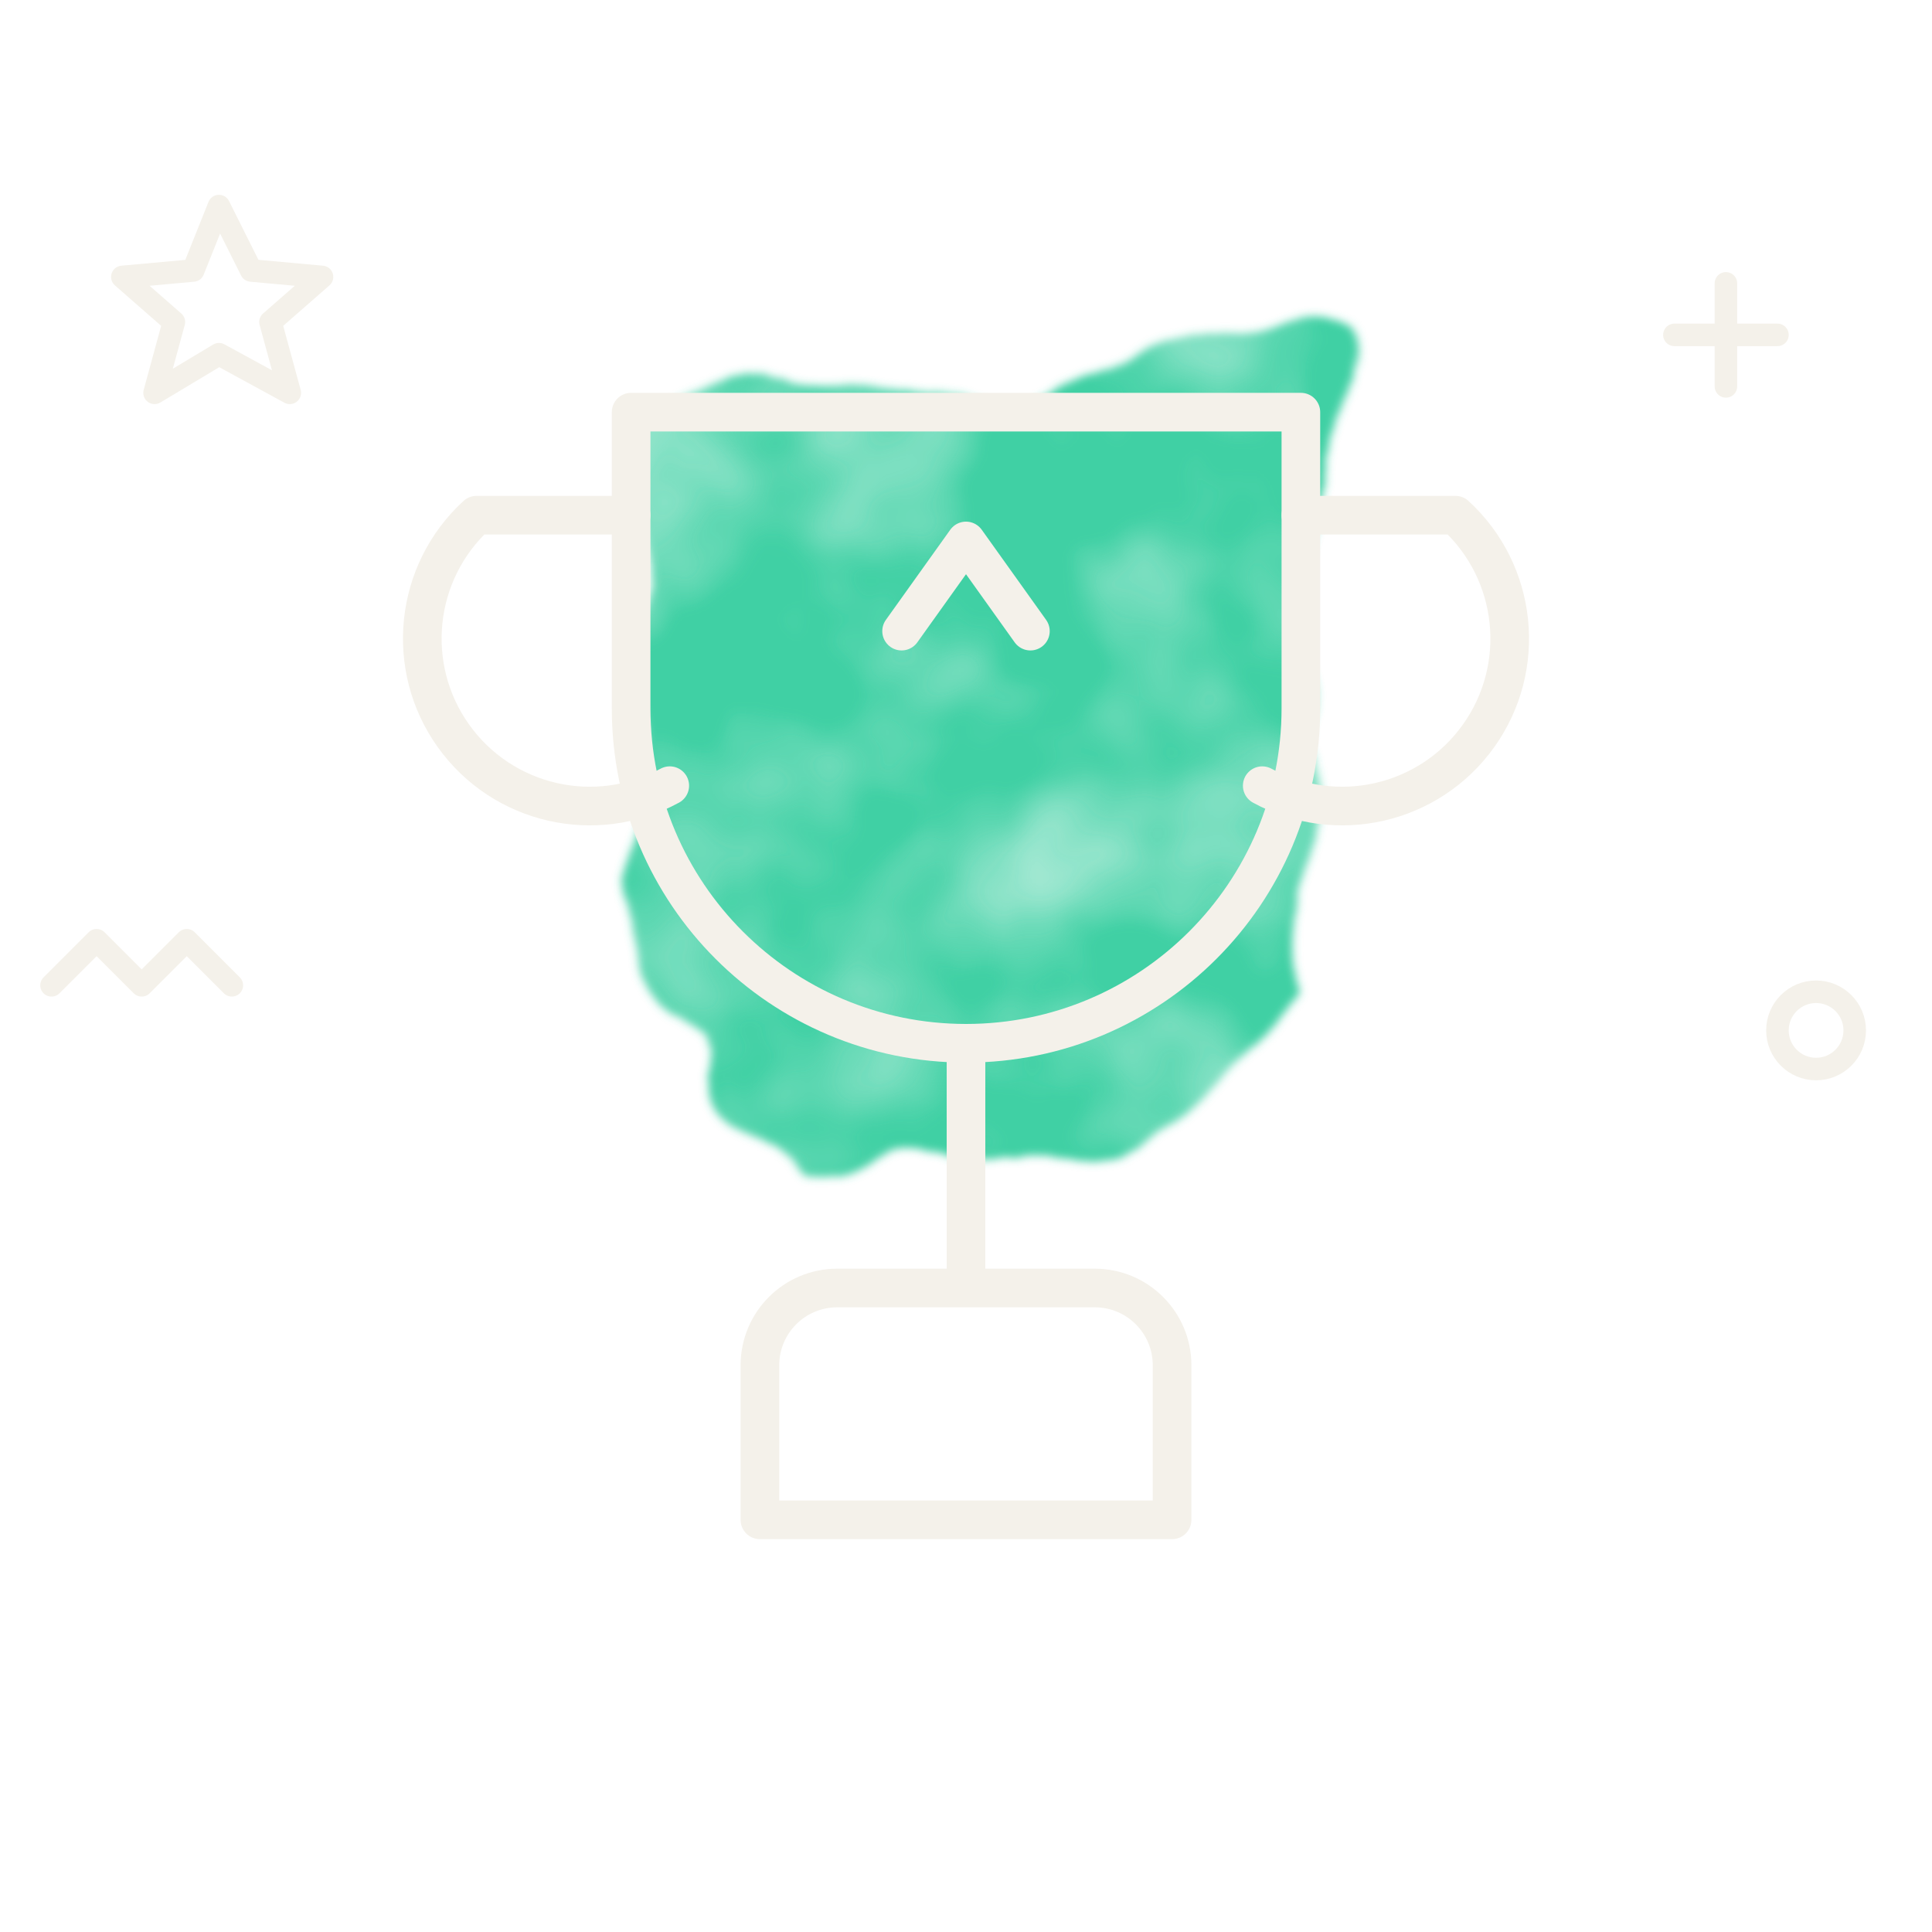
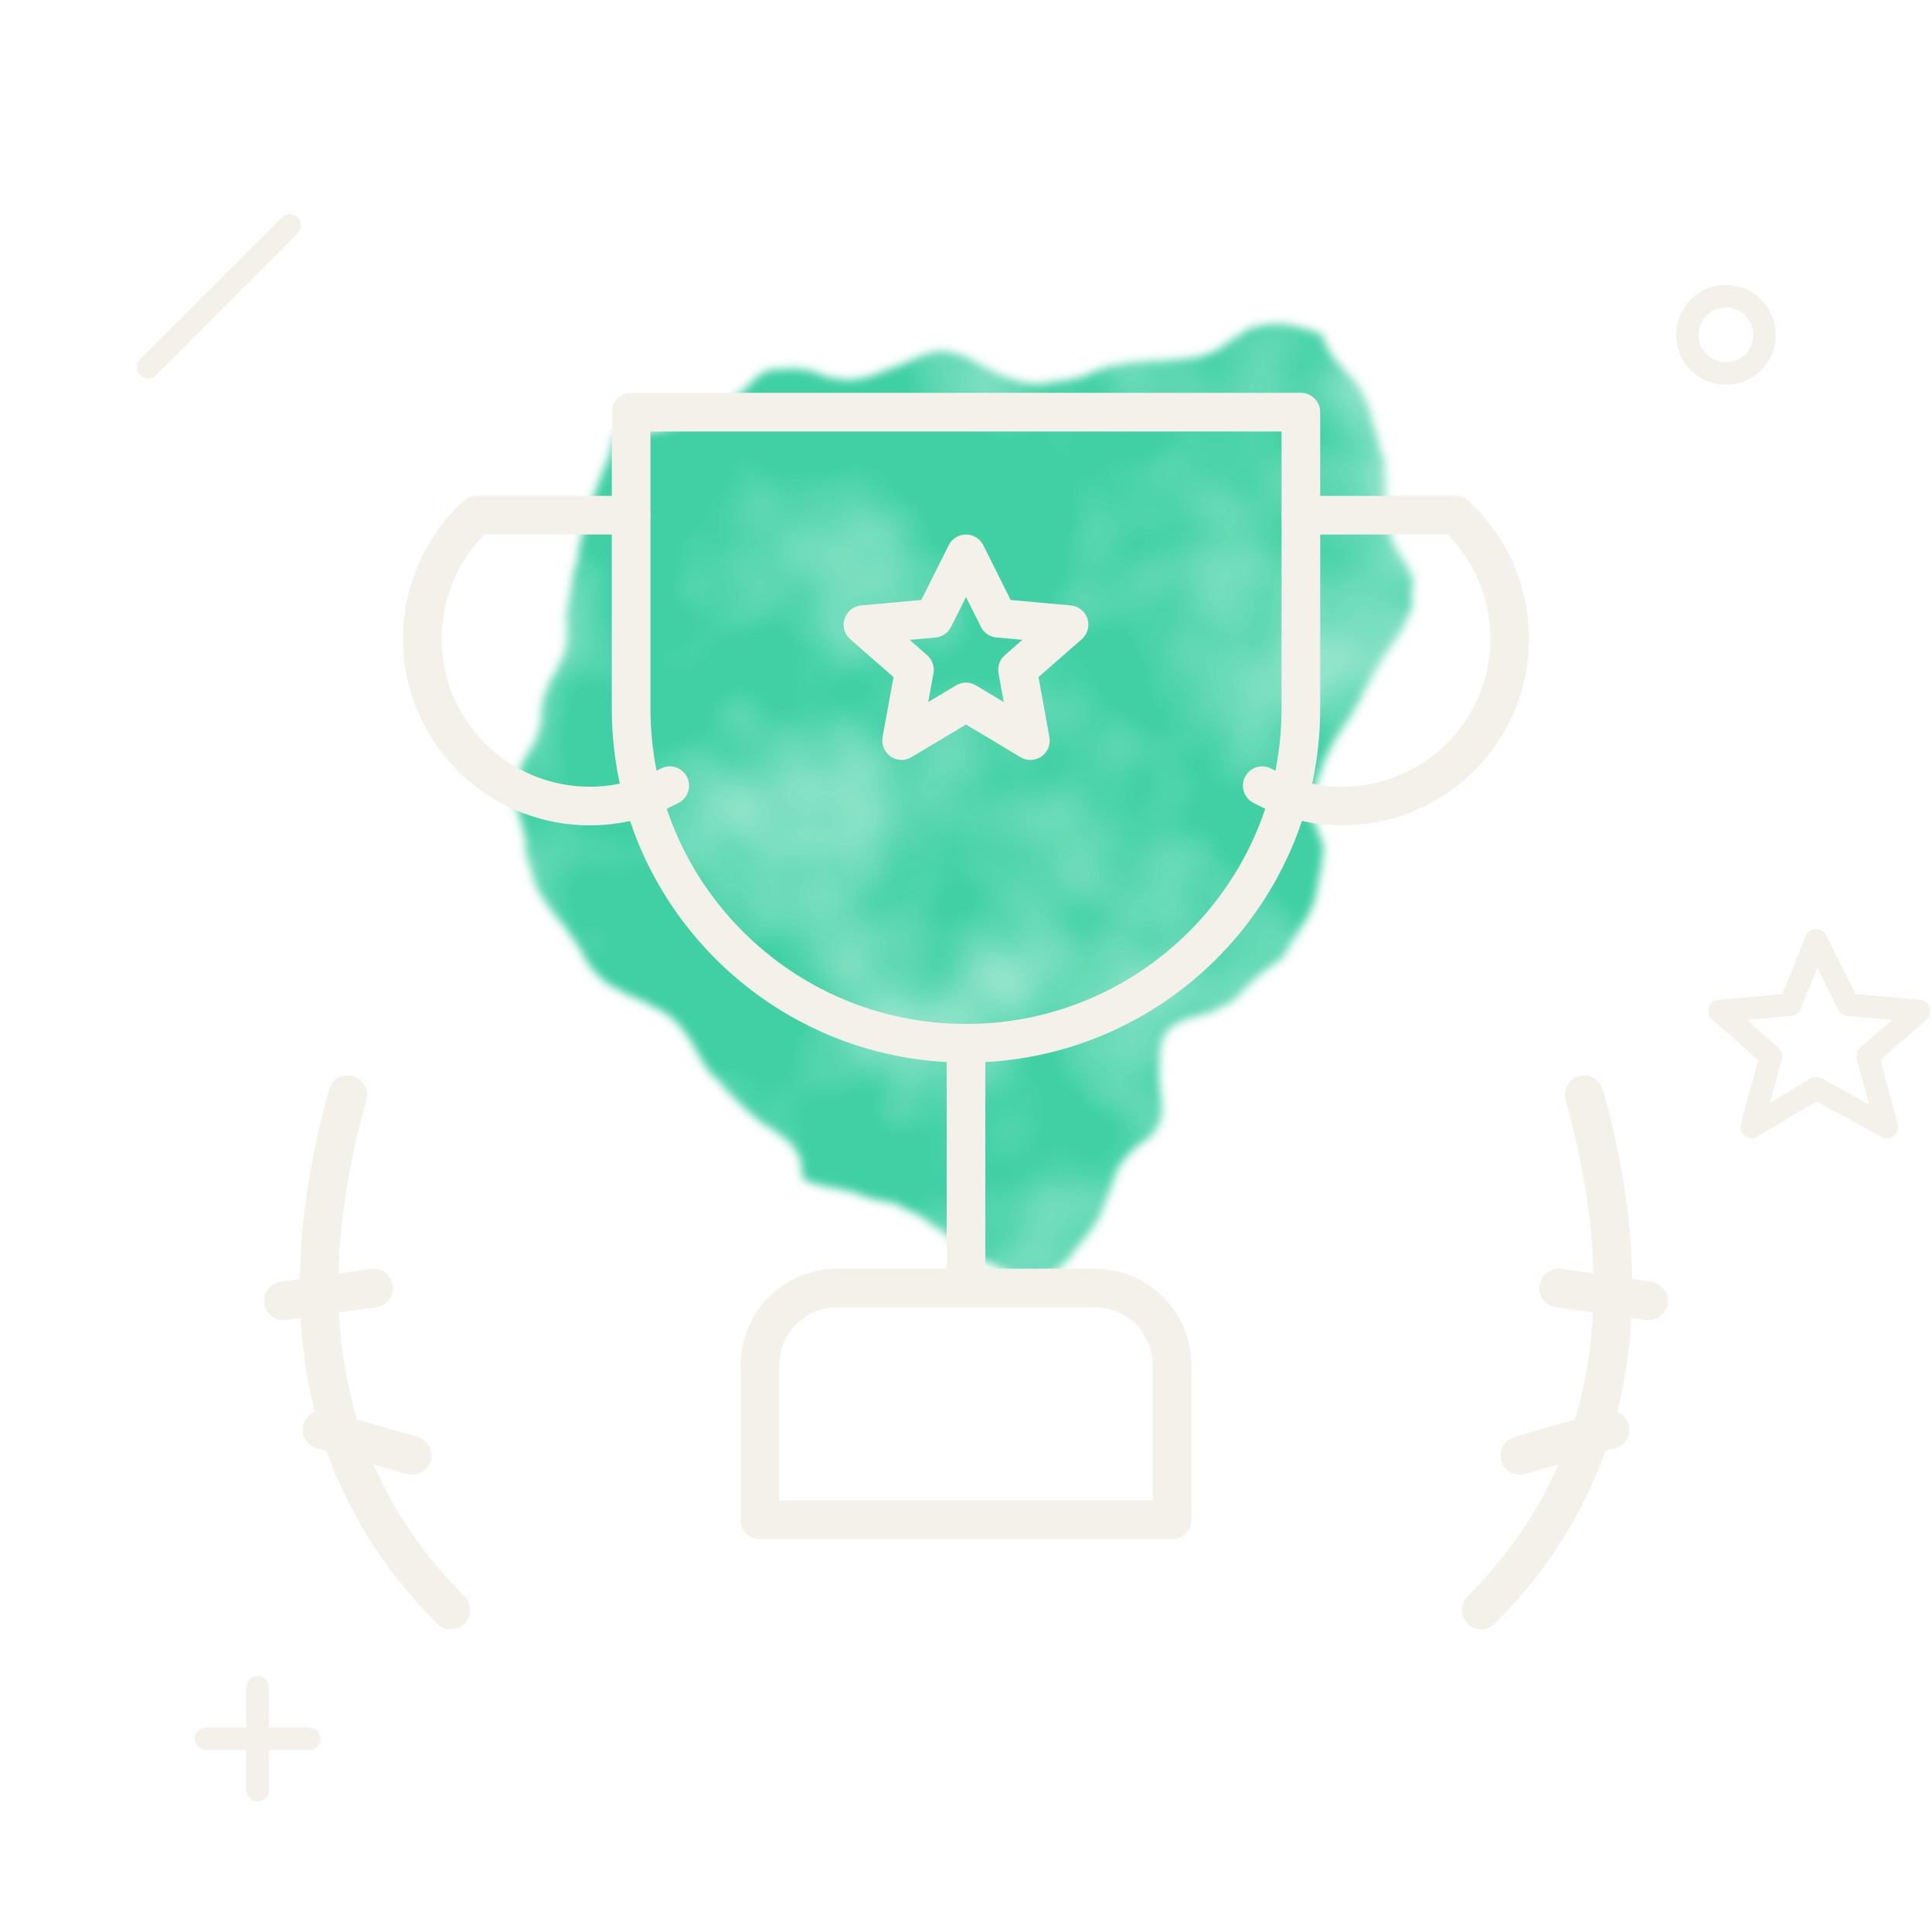
<svg xmlns="http://www.w3.org/2000/svg" viewBox="0 0 300 300">
  <defs>
    <filter id="wc" x="-25%" y="-25%" width="150%" height="150%">
-       <feTurbulence type="fractalNoise" baseFrequency="0.018" numOctaves="3" seed="52" result="n1" />
+       <feTurbulence type="fractalNoise" baseFrequency="0.018" numOctaves="3" seed="59" result="n1" />
      <feDisplacementMap in="SourceGraphic" in2="n1" scale="40" xChannelSelector="R" yChannelSelector="G" result="d" />
-       <feTurbulence type="fractalNoise" baseFrequency="0.035" numOctaves="3" seed="57" result="n2" />
+       <feTurbulence type="fractalNoise" baseFrequency="0.035" numOctaves="3" seed="64" result="n2" />
      <feColorMatrix in="n2" type="matrix" values="0 0 0 0 0 0 0 0 0 0 0 0 0 0 0 0 0 0 -1.1 1.45" result="tex" />
      <feComposite in="d" in2="tex" operator="in" result="t" />
      <feGaussianBlur in="t" stdDeviation="0.7" />
    </filter>
  </defs>
  <path d="M96 62 L212 58 L206 150 L160 190 L120 186 L92 132 Z" fill="#3fd0a4" filter="url(#wc)" />
  <g fill="none" stroke="#f4f1ea" stroke-width="6" stroke-linecap="round" stroke-linejoin="round">
    <path d="M98 64h104v46a52 52 0 0 1-104 0z" />
    <path d="M98 80H74a26 26 0 0 0 30 42M202 80h24a26 26 0 0 1-30 42" />
    <path d="M150 162v38M118 236h64v-24a12 12 0 0 0-12-12h-40a12 12 0 0 0-12 12z" />
-     <path d="M140 98l10-14 10 14" />
+     <path d="M150 86l5 10 11 1-8 7 2 11-10-6-10 6 2-11-8-7 11-1z" />
+     <path d="M70 250q-30-30-16-80M64 226l-14-4M58 200l-14 2M230 250q30-30 16-80M236 226l14-4M242 200l14 2" />
  </g>
  <g fill="none" stroke="#f4f1ea" stroke-width="3.5" stroke-linecap="round" stroke-linejoin="round">
-     <path d="M8 153l7-7 7 7 7-7 7 7" />
-     <path d="M34 32l5 10 11 1-8 7 3 11-11-6-10 6 3-11-8-7 11-1z" />
-     <circle cx="282" cy="160" r="6" />
-     <path d="M268 44v16M260 52h16" />
+     <circle cx="268" cy="52" r="6" />
+     <path d="M23 57l22-22" />
+     <path d="M282 146l5 10 11 1-8 7 3 11-11-6-10 6 3-11-8-7 11-1z" />
+     <path d="M40 262v16M32 270h16" />
  </g>
</svg>
